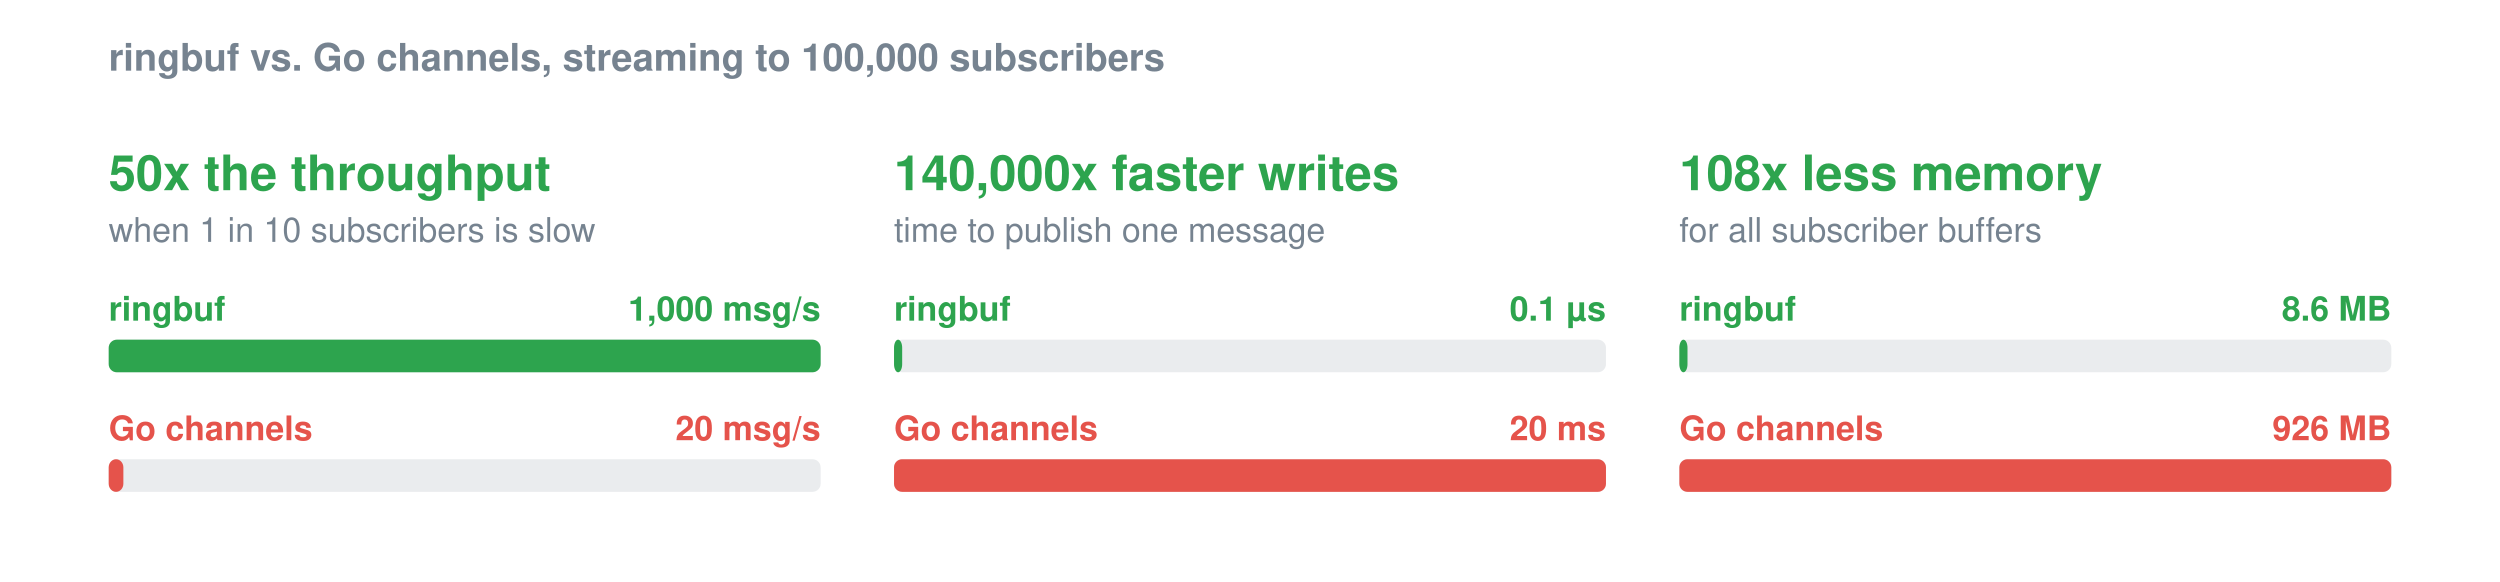
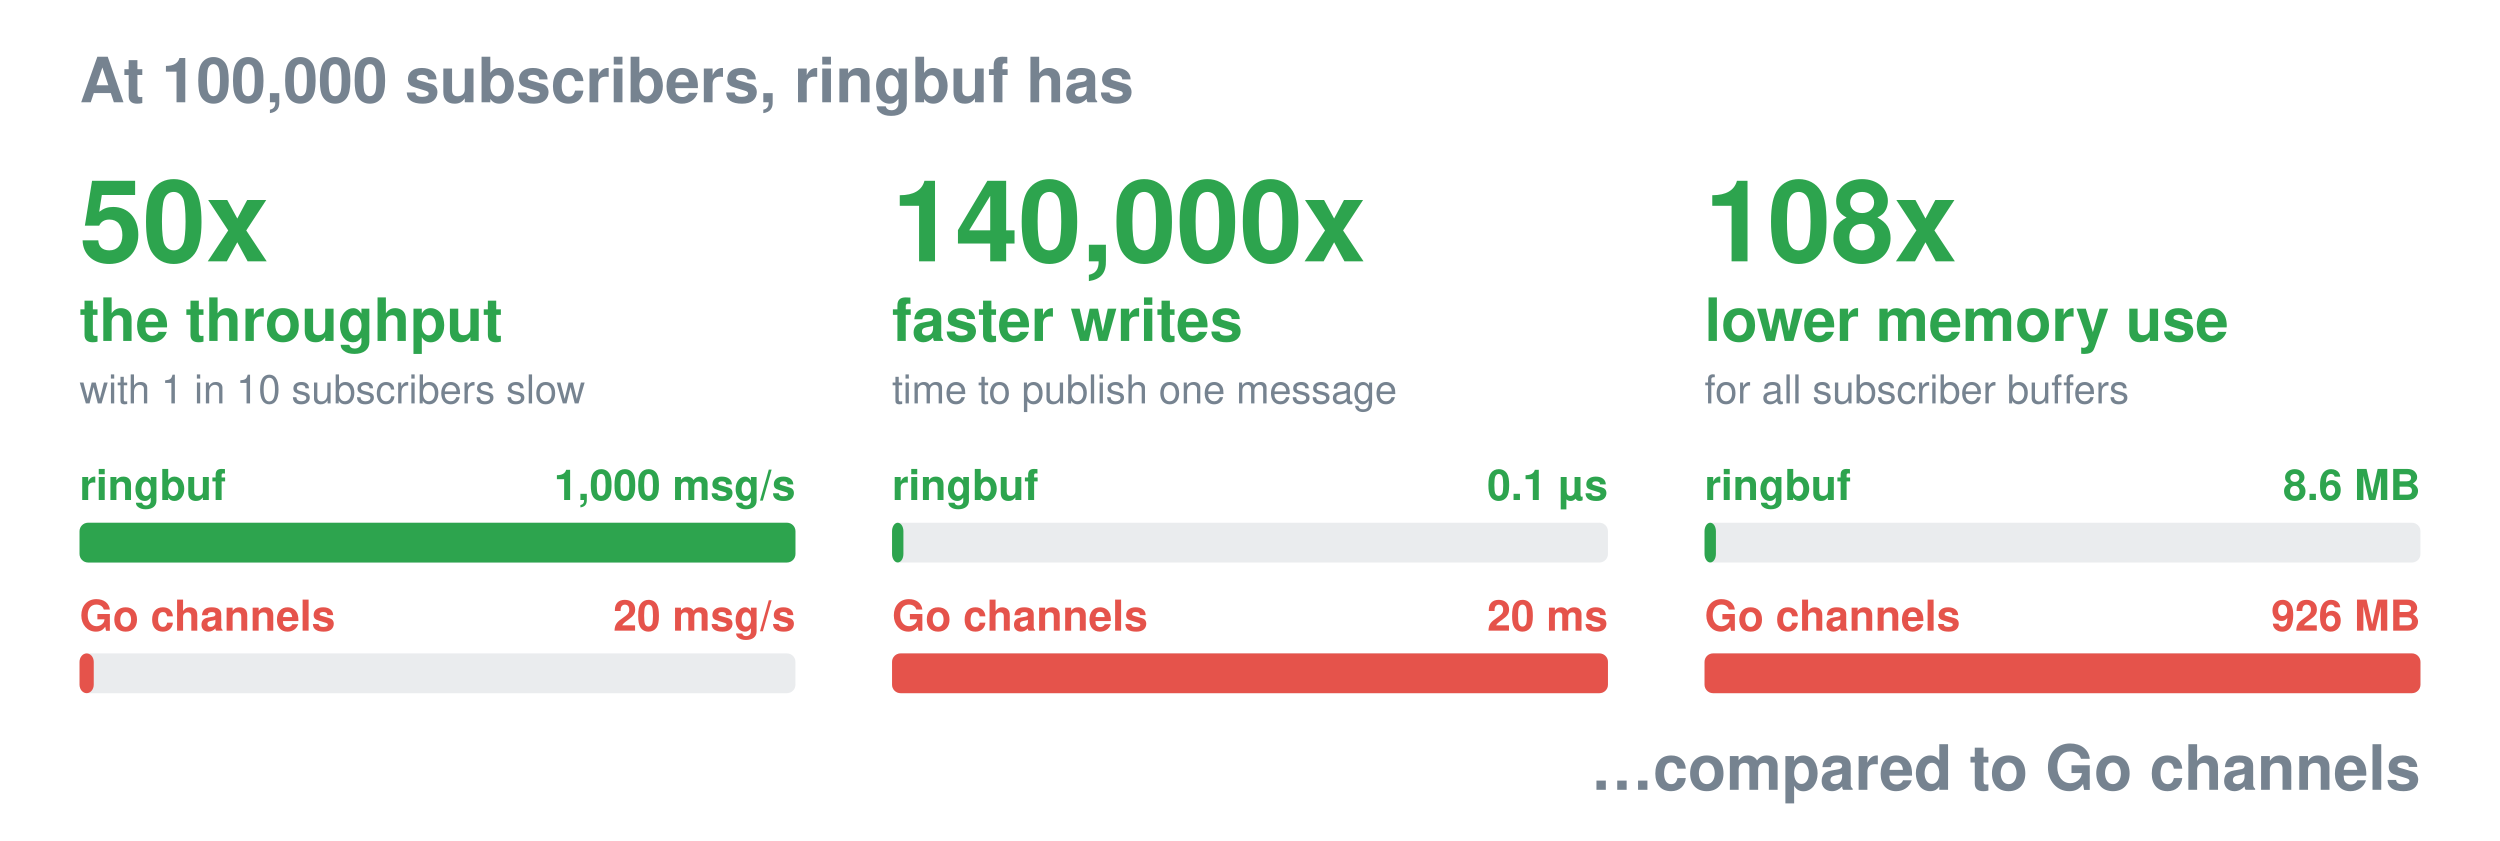
- <svg xmlns="http://www.w3.org/2000/svg" viewBox="0 0 920 214" width="920" height="214" font-family="-apple-system,BlinkMacSystemFont,Segoe UI,Helvetica,Arial,sans-serif" role="img" aria-label="Fan-out to 100,000 subscribers. With 1 in 10 subscribers slow, ringbuf delivers 1,000 messages per second and Go channels 20. Publishing one message takes Go channels 20 ms and ringbuf 0.1 microseconds. Buffers take 926 MB with Go channels and 8.6 MB with ringbuf.">
-   <text x="40.0" y="26.0" font-size="14" font-weight="600" fill="#768390">ringbuf vs. Go channels, streaming to 100,000 subscribers</text>
-   <text x="40.0" y="70.0" font-size="18" font-weight="700" fill="#2da44e">50x the throughput</text>
-   <text x="40.0" y="89.0" font-size="12.5" fill="#768390">when 1 in 10 subscribers is slow</text>
-   <text x="40.0" y="118.0" font-size="12.5" font-weight="600" fill="#2da44e">ringbuf</text>
-   <text x="302.0" y="118.0" font-size="12.5" text-anchor="end" font-weight="600" fill="#2da44e">1,000 msg/s</text>
-   <rect x="40" y="125" width="262" height="12" rx="3" fill="#768390" fill-opacity="0.15" />
-   <rect x="40" y="125" width="262.0" height="12" rx="3" fill="#2da44e" />
-   <text x="40.0" y="162.0" font-size="12.5" font-weight="600" fill="#e5534b">Go channels</text>
-   <text x="302.0" y="162.0" font-size="12.5" text-anchor="end" font-weight="600" fill="#e5534b">20 msg/s</text>
-   <rect x="40" y="169" width="262" height="12" rx="3" fill="#768390" fill-opacity="0.15" />
-   <rect x="40" y="169" width="5.4" height="12" rx="3" fill="#e5534b" />
-   <text x="329.0" y="70.0" font-size="18" font-weight="700" fill="#2da44e">140,000x faster writes</text>
-   <text x="329.0" y="89.0" font-size="12.5" fill="#768390">time to publish one message</text>
-   <text x="329.0" y="118.0" font-size="12.5" font-weight="600" fill="#2da44e">ringbuf</text>
-   <text x="591.0" y="118.0" font-size="12.5" text-anchor="end" font-weight="600" fill="#2da44e">0.1 µs</text>
-   <rect x="329" y="125" width="262" height="12" rx="3" fill="#768390" fill-opacity="0.15" />
-   <rect x="329" y="125" width="3.0" height="12" rx="3" fill="#2da44e" />
-   <text x="329.0" y="162.0" font-size="12.5" font-weight="600" fill="#e5534b">Go channels</text>
-   <text x="591.0" y="162.0" font-size="12.5" text-anchor="end" font-weight="600" fill="#e5534b">20 ms</text>
-   <rect x="329" y="169" width="262" height="12" rx="3" fill="#768390" fill-opacity="0.15" />
-   <rect x="329" y="169" width="262.0" height="12" rx="3" fill="#e5534b" />
-   <text x="618.0" y="70.0" font-size="18" font-weight="700" fill="#2da44e">108x less memory</text>
-   <text x="618.0" y="89.0" font-size="12.5" fill="#768390">for all subscriber buffers</text>
-   <text x="618.0" y="118.0" font-size="12.5" font-weight="600" fill="#2da44e">ringbuf</text>
-   <text x="880.0" y="118.0" font-size="12.5" text-anchor="end" font-weight="600" fill="#2da44e">8.6 MB</text>
-   <rect x="618" y="125" width="262" height="12" rx="3" fill="#768390" fill-opacity="0.15" />
-   <rect x="618" y="125" width="3.0" height="12" rx="3" fill="#2da44e" />
-   <text x="618.0" y="162.0" font-size="12.5" font-weight="600" fill="#e5534b">Go channels</text>
-   <text x="880.0" y="162.0" font-size="12.5" text-anchor="end" font-weight="600" fill="#e5534b">926 MB</text>
-   <rect x="618" y="169" width="262" height="12" rx="3" fill="#768390" fill-opacity="0.15" />
-   <rect x="618" y="169" width="262.0" height="12" rx="3" fill="#e5534b" />
+ <svg xmlns="http://www.w3.org/2000/svg" viewBox="0 0 880 296" width="880" height="296" font-family="-apple-system,BlinkMacSystemFont,Segoe UI,Helvetica,Arial,sans-serif" role="img" aria-label="At 100,000 subscribers, ringbuf has 50 times the throughput, 140,000 times faster writes and 108 times lower memory use, compared to Go channels.">
+   <text x="28" y="36" font-size="22" font-weight="600" fill="#768390">At 100,000 subscribers, ringbuf has</text>
+   <text x="28" y="92" font-size="40" font-weight="700" fill="#2da44e">50x</text>
+   <text x="28" y="120" font-size="21" font-weight="600" fill="#2da44e">the throughput</text>
+   <text x="28" y="142" font-size="14" fill="#768390">with 1 in 10 subscribers slow</text>
+   <text x="28" y="176" font-size="15" font-weight="600" fill="#2da44e">ringbuf</text>
+   <text x="280" y="176" font-size="15" text-anchor="end" font-weight="600" fill="#2da44e">1,000 msg/s</text>
+   <rect x="28" y="184" width="252" height="14" rx="3" fill="#768390" fill-opacity="0.15" />
+   <rect x="28" y="184" width="252" height="14" rx="3" fill="#2da44e" />
+   <text x="28" y="222" font-size="15" font-weight="600" fill="#e5534b">Go channels</text>
+   <text x="280" y="222" font-size="15" text-anchor="end" font-weight="600" fill="#e5534b">20 msg/s</text>
+   <rect x="28" y="230" width="252" height="14" rx="3" fill="#768390" fill-opacity="0.15" />
+   <rect x="28" y="230" width="5" height="14" rx="3" fill="#e5534b" />
+   <text x="314" y="92" font-size="40" font-weight="700" fill="#2da44e">140,000x</text>
+   <text x="314" y="120" font-size="21" font-weight="600" fill="#2da44e">faster writes</text>
+   <text x="314" y="142" font-size="14" fill="#768390">time to publish one message</text>
+   <text x="314" y="176" font-size="15" font-weight="600" fill="#2da44e">ringbuf</text>
+   <text x="566" y="176" font-size="15" text-anchor="end" font-weight="600" fill="#2da44e">0.1 µs</text>
+   <rect x="314" y="184" width="252" height="14" rx="3" fill="#768390" fill-opacity="0.15" />
+   <rect x="314" y="184" width="4" height="14" rx="3" fill="#2da44e" />
+   <text x="314" y="222" font-size="15" font-weight="600" fill="#e5534b">Go channels</text>
+   <text x="566" y="222" font-size="15" text-anchor="end" font-weight="600" fill="#e5534b">20 ms</text>
+   <rect x="314" y="230" width="252" height="14" rx="3" fill="#768390" fill-opacity="0.15" />
+   <rect x="314" y="230" width="252" height="14" rx="3" fill="#e5534b" />
+   <text x="600" y="92" font-size="40" font-weight="700" fill="#2da44e">108x</text>
+   <text x="600" y="120" font-size="21" font-weight="600" fill="#2da44e">lower memory use</text>
+   <text x="600" y="142" font-size="14" fill="#768390">for all subscriber buffers</text>
+   <text x="600" y="176" font-size="15" font-weight="600" fill="#2da44e">ringbuf</text>
+   <text x="852" y="176" font-size="15" text-anchor="end" font-weight="600" fill="#2da44e">8.6 MB</text>
+   <rect x="600" y="184" width="252" height="14" rx="3" fill="#768390" fill-opacity="0.15" />
+   <rect x="600" y="184" width="4" height="14" rx="3" fill="#2da44e" />
+   <text x="600" y="222" font-size="15" font-weight="600" fill="#e5534b">Go channels</text>
+   <text x="852" y="222" font-size="15" text-anchor="end" font-weight="600" fill="#e5534b">926 MB</text>
+   <rect x="600" y="230" width="252" height="14" rx="3" fill="#768390" fill-opacity="0.15" />
+   <rect x="600" y="230" width="252" height="14" rx="3" fill="#e5534b" />
+   <text x="852" y="278" font-size="22" text-anchor="end" font-weight="600" fill="#768390">…compared to Go channels</text>
</svg>
